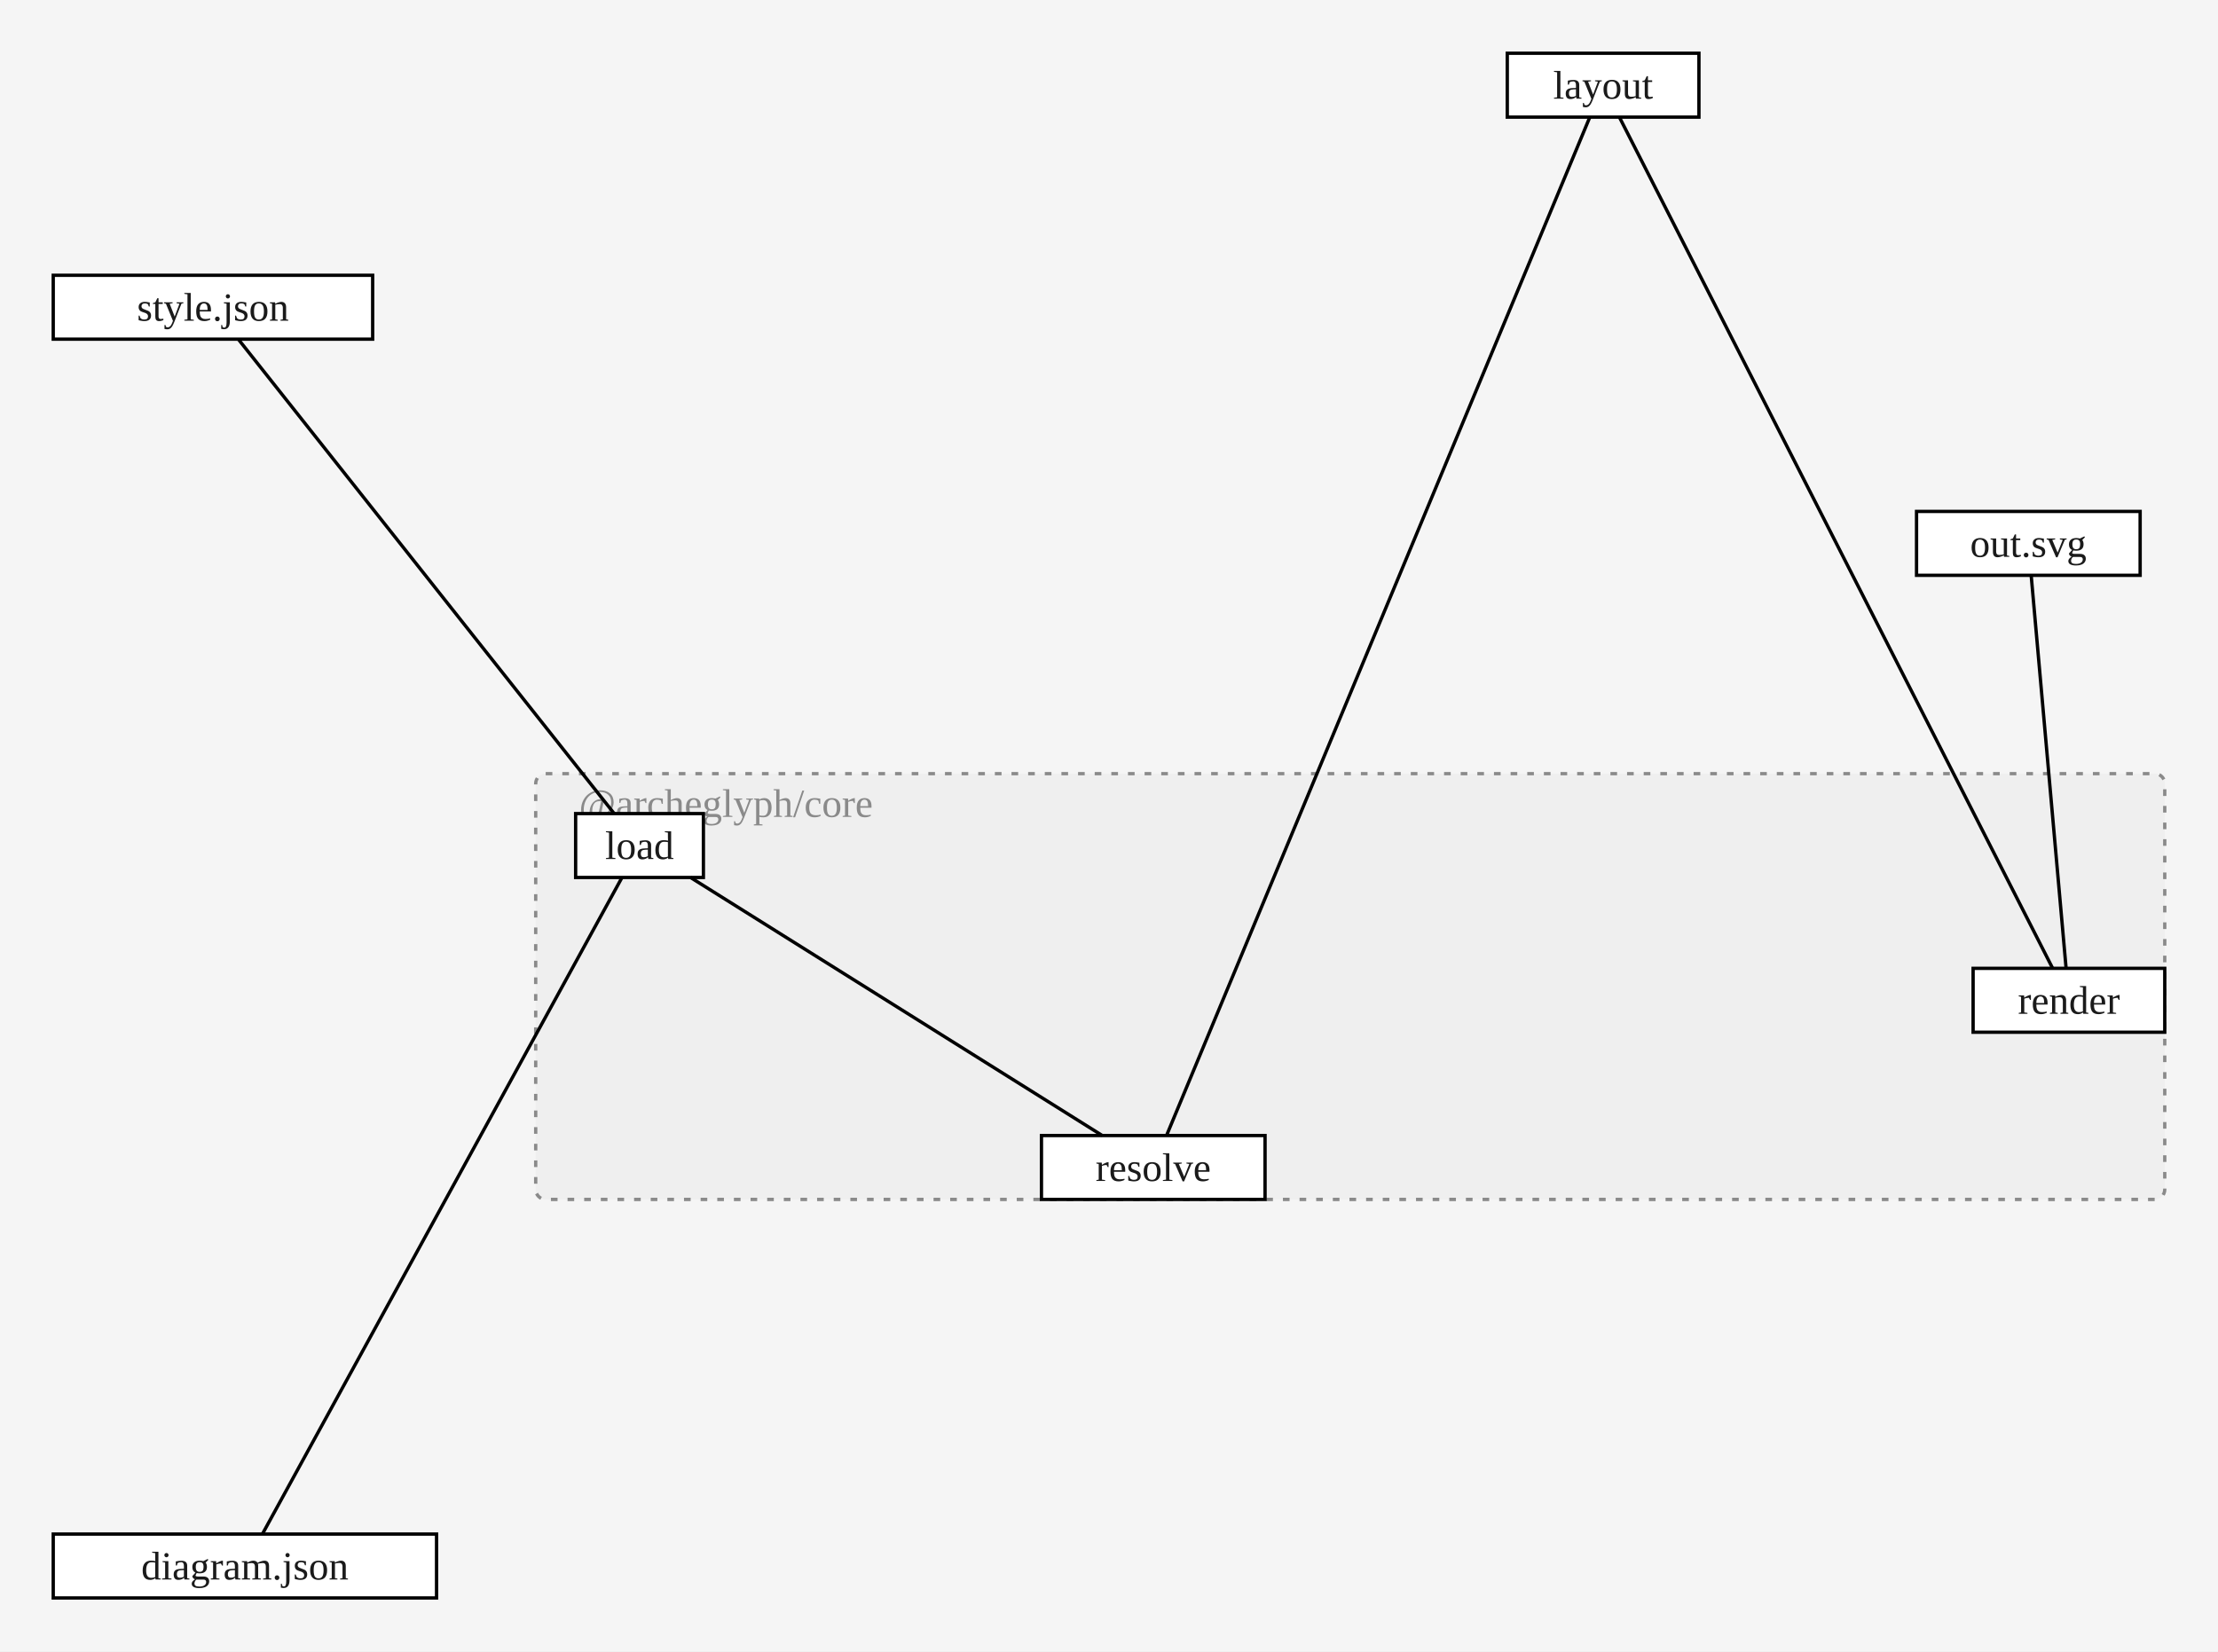
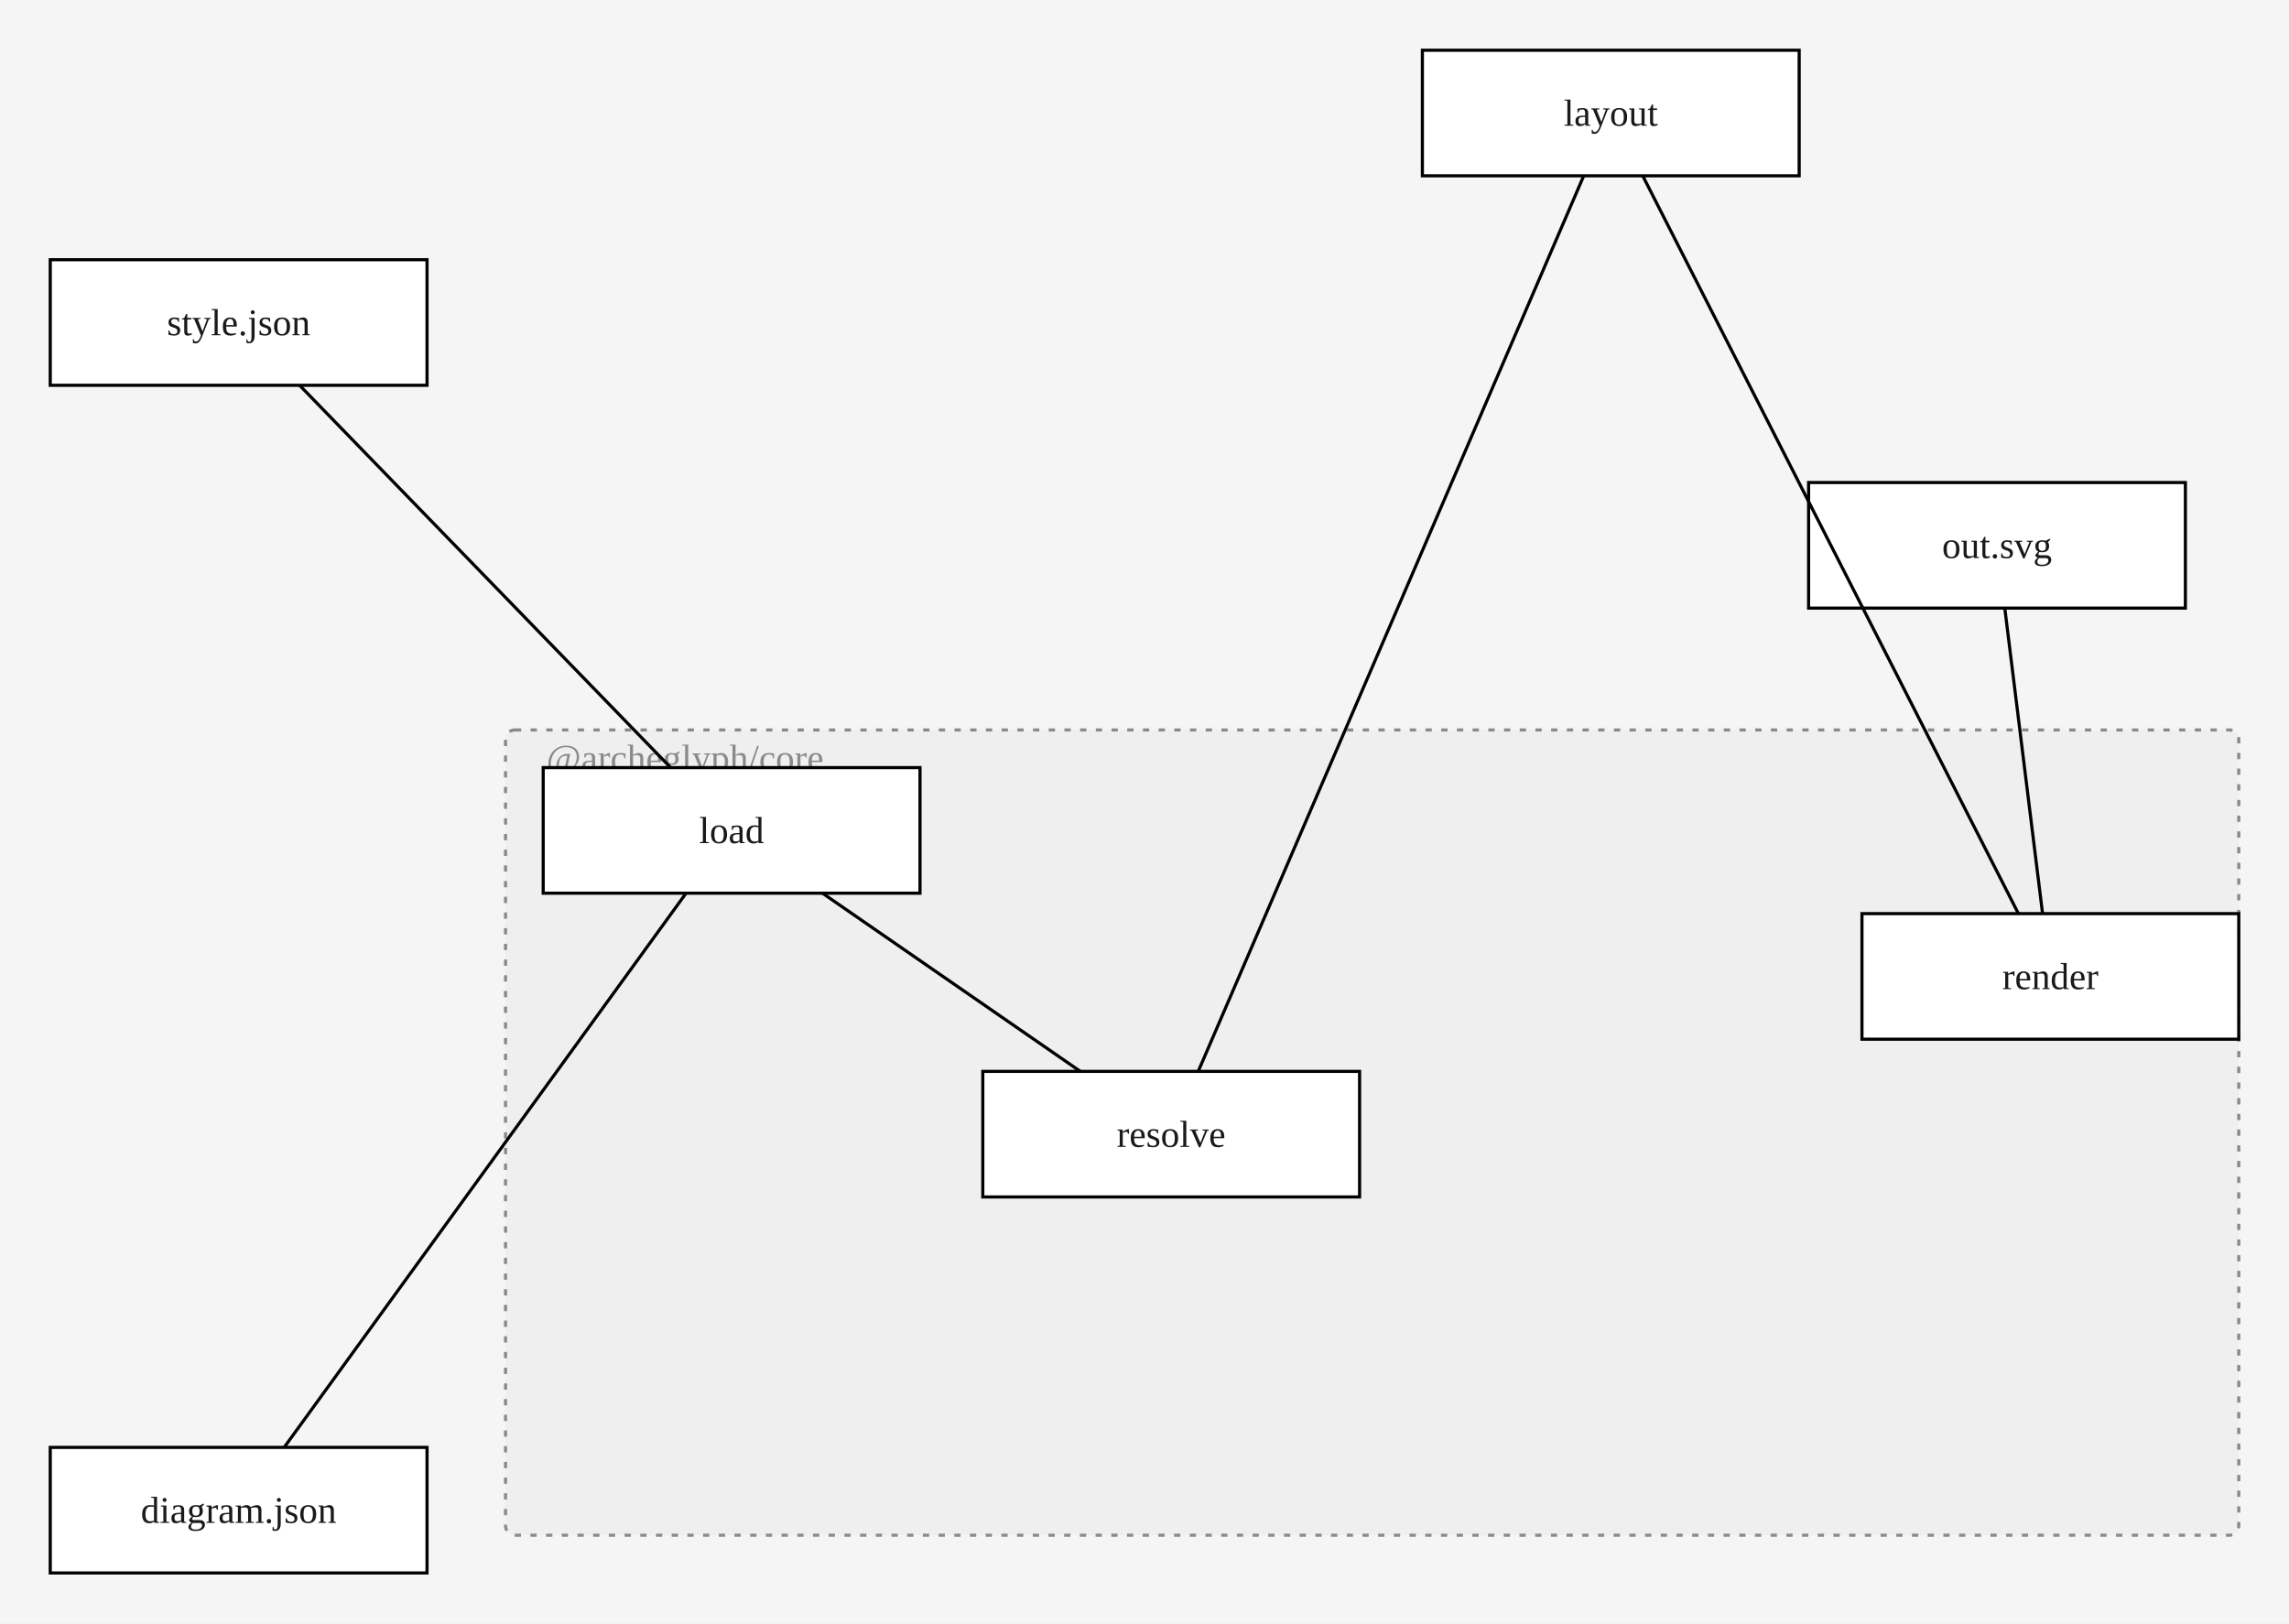
- <svg xmlns="http://www.w3.org/2000/svg" viewBox="-4.00 -179.18 666.60 496.24" width="666.60" height="496.24">
-   <rect x="-4.00" y="-179.18" width="666.60" height="496.24" fill="#F5F5F5" />
+ <svg xmlns="http://www.w3.org/2000/svg" viewBox="-4.00 -179.18 729.00 517.04" width="729.00" height="517.04">
+   <rect x="-4.00" y="-179.18" width="729.00" height="517.04" fill="#F5F5F5" />
  <g id="group-core" data-element-id="core" data-kind="group">
-     <rect x="157.00" y="53.33" width="489.60" height="127.96" rx="3.00" fill="#8A8A8A" fill-opacity="0.06" stroke="#8A8A8A" stroke-width="1.00" stroke-dasharray="2,3" />
+     <rect x="157.00" y="53.33" width="552.00" height="256.51" rx="3.00" fill="#8A8A8A" fill-opacity="0.06" stroke="#8A8A8A" stroke-width="1.00" stroke-dasharray="2,3" />
    <text x="170.00" y="66.33" text-anchor="start" fill="#8A8A8A">
      <tspan x="170.00" dy="0">@archeglyph/core</tspan>
    </text>
  </g>
  <g id="node-diagram" data-element-id="diagram" data-kind="node">
-     <rect x="12.00" y="281.86" width="115.20" height="19.20" rx="0.00" fill="#FFFFFF" stroke="#000000" />
-     <text x="69.60" y="291.46" text-anchor="middle" dominant-baseline="central" fill="#1a1a1a">
-       <tspan x="69.60" dy="0">diagram.json</tspan>
+     <rect x="12.00" y="281.86" width="120.00" height="40.00" rx="0.00" fill="#FFFFFF" stroke="#000000" />
+     <text x="72.00" y="301.86" text-anchor="middle" dominant-baseline="central" fill="#1a1a1a">
+       <tspan x="72.00" dy="0">diagram.json</tspan>
    </text>
  </g>
  <g id="node-layout" data-element-id="layout" data-kind="node">
-     <rect x="449.00" y="-163.18" width="57.60" height="19.20" rx="0.00" fill="#FFFFFF" stroke="#000000" />
-     <text x="477.80" y="-153.58" text-anchor="middle" dominant-baseline="central" fill="#1a1a1a">
-       <tspan x="477.80" dy="0">layout</tspan>
+     <rect x="449.00" y="-163.18" width="120.00" height="40.00" rx="0.00" fill="#FFFFFF" stroke="#000000" />
+     <text x="509.00" y="-143.18" text-anchor="middle" dominant-baseline="central" fill="#1a1a1a">
+       <tspan x="509.00" dy="0">layout</tspan>
    </text>
  </g>
  <g id="node-load" data-element-id="load" data-kind="node">
-     <rect x="169.00" y="65.33" width="38.40" height="19.20" rx="0.00" fill="#FFFFFF" stroke="#000000" />
-     <text x="188.20" y="74.93" text-anchor="middle" dominant-baseline="central" fill="#1a1a1a">
-       <tspan x="188.20" dy="0">load</tspan>
+     <rect x="169.00" y="65.33" width="120.00" height="40.00" rx="0.00" fill="#FFFFFF" stroke="#000000" />
+     <text x="229.00" y="85.33" text-anchor="middle" dominant-baseline="central" fill="#1a1a1a">
+       <tspan x="229.00" dy="0">load</tspan>
    </text>
  </g>
  <g id="node-render" data-element-id="render" data-kind="node">
-     <rect x="589.00" y="111.84" width="57.60" height="19.20" rx="0.00" fill="#FFFFFF" stroke="#000000" />
-     <text x="617.80" y="121.44" text-anchor="middle" dominant-baseline="central" fill="#1a1a1a">
-       <tspan x="617.80" dy="0">render</tspan>
+     <rect x="589.00" y="111.84" width="120.00" height="40.00" rx="0.00" fill="#FFFFFF" stroke="#000000" />
+     <text x="649.00" y="131.84" text-anchor="middle" dominant-baseline="central" fill="#1a1a1a">
+       <tspan x="649.00" dy="0">render</tspan>
    </text>
  </g>
  <g id="node-resolve" data-element-id="resolve" data-kind="node">
-     <rect x="309.00" y="162.09" width="67.20" height="19.20" rx="0.00" fill="#FFFFFF" stroke="#000000" />
-     <text x="342.60" y="171.69" text-anchor="middle" dominant-baseline="central" fill="#1a1a1a">
-       <tspan x="342.60" dy="0">resolve</tspan>
+     <rect x="309.00" y="162.09" width="120.00" height="40.00" rx="0.00" fill="#FFFFFF" stroke="#000000" />
+     <text x="369.00" y="182.09" text-anchor="middle" dominant-baseline="central" fill="#1a1a1a">
+       <tspan x="369.00" dy="0">resolve</tspan>
    </text>
  </g>
  <g id="node-stylesheet" data-element-id="stylesheet" data-kind="node">
-     <rect x="12.00" y="-96.45" width="96.00" height="19.20" rx="0.00" fill="#FFFFFF" stroke="#000000" />
-     <text x="60.00" y="-86.85" text-anchor="middle" dominant-baseline="central" fill="#1a1a1a">
-       <tspan x="60.00" dy="0">style.json</tspan>
+     <rect x="12.00" y="-96.45" width="120.00" height="40.00" rx="0.00" fill="#FFFFFF" stroke="#000000" />
+     <text x="72.00" y="-76.45" text-anchor="middle" dominant-baseline="central" fill="#1a1a1a">
+       <tspan x="72.00" dy="0">style.json</tspan>
    </text>
  </g>
  <g id="node-svg" data-element-id="svg" data-kind="node">
-     <rect x="572.00" y="-25.48" width="67.20" height="19.20" rx="0.00" fill="#FFFFFF" stroke="#000000" />
-     <text x="605.60" y="-15.88" text-anchor="middle" dominant-baseline="central" fill="#1a1a1a">
-       <tspan x="605.60" dy="0">out.svg</tspan>
+     <rect x="572.00" y="-25.48" width="120.00" height="40.00" rx="0.00" fill="#FFFFFF" stroke="#000000" />
+     <text x="632.00" y="-5.48" text-anchor="middle" dominant-baseline="central" fill="#1a1a1a">
+       <tspan x="632.00" dy="0">out.svg</tspan>
    </text>
  </g>
  <g id="edge-diagram__load" data-element-id="diagram__load" data-kind="edge">
-     <path d="M 74.86,281.86 L 182.94,84.53" fill="none" stroke="transparent" stroke-width="12" style="pointer-events: stroke" />
-     <path d="M 74.86,281.86 L 182.94,84.53" fill="none" stroke="#000000" stroke-width="1.00" />
+     <path d="M 86.50,281.86 L 214.50,105.33" fill="none" stroke="transparent" stroke-width="12" style="pointer-events: stroke" />
+     <path d="M 86.50,281.86 L 214.50,105.33" fill="none" stroke="#000000" stroke-width="1.00" />
  </g>
  <g id="edge-layout__render" data-element-id="layout__render" data-kind="edge">
-     <path d="M 482.69,-143.98 L 612.91,111.84" fill="none" stroke="transparent" stroke-width="12" style="pointer-events: stroke" />
-     <path d="M 482.69,-143.98 L 612.91,111.84" fill="none" stroke="#000000" stroke-width="1.00" />
+     <path d="M 519.18,-123.18 L 638.82,111.84" fill="none" stroke="transparent" stroke-width="12" style="pointer-events: stroke" />
+     <path d="M 519.18,-123.18 L 638.82,111.84" fill="none" stroke="#000000" stroke-width="1.00" />
  </g>
  <g id="edge-load__resolve" data-element-id="load__resolve" data-kind="edge">
-     <path d="M 203.52,84.53 L 327.28,162.09" fill="none" stroke="transparent" stroke-width="12" style="pointer-events: stroke" />
-     <path d="M 203.52,84.53 L 327.28,162.09" fill="none" stroke="#000000" stroke-width="1.00" />
+     <path d="M 257.94,105.33 L 340.06,162.09" fill="none" stroke="transparent" stroke-width="12" style="pointer-events: stroke" />
+     <path d="M 257.94,105.33 L 340.06,162.09" fill="none" stroke="#000000" stroke-width="1.00" />
  </g>
  <g id="edge-render__svg" data-element-id="render__svg" data-kind="edge">
-     <path d="M 616.95,111.84 L 606.45,-6.28" fill="none" stroke="transparent" stroke-width="12" style="pointer-events: stroke" />
-     <path d="M 616.95,111.84 L 606.45,-6.28" fill="none" stroke="#000000" stroke-width="1.00" />
+     <path d="M 646.52,111.84 L 634.48,14.52" fill="none" stroke="transparent" stroke-width="12" style="pointer-events: stroke" />
+     <path d="M 646.52,111.84 L 634.48,14.52" fill="none" stroke="#000000" stroke-width="1.00" />
  </g>
  <g id="edge-resolve__layout" data-element-id="resolve__layout" data-kind="edge">
-     <path d="M 346.59,162.09 L 473.81,-143.98" fill="none" stroke="transparent" stroke-width="12" style="pointer-events: stroke" />
-     <path d="M 346.59,162.09 L 473.81,-143.98" fill="none" stroke="#000000" stroke-width="1.00" />
+     <path d="M 377.61,162.09 L 500.39,-123.18" fill="none" stroke="transparent" stroke-width="12" style="pointer-events: stroke" />
+     <path d="M 377.61,162.09 L 500.39,-123.18" fill="none" stroke="#000000" stroke-width="1.00" />
  </g>
  <g id="edge-stylesheet__load" data-element-id="stylesheet__load" data-kind="edge">
-     <path d="M 67.61,-77.25 L 180.59,65.33" fill="none" stroke="transparent" stroke-width="12" style="pointer-events: stroke" />
-     <path d="M 67.61,-77.25 L 180.59,65.33" fill="none" stroke="#000000" stroke-width="1.00" />
+     <path d="M 91.41,-56.45 L 209.59,65.33" fill="none" stroke="transparent" stroke-width="12" style="pointer-events: stroke" />
+     <path d="M 91.41,-56.45 L 209.59,65.33" fill="none" stroke="#000000" stroke-width="1.00" />
  </g>
</svg>
